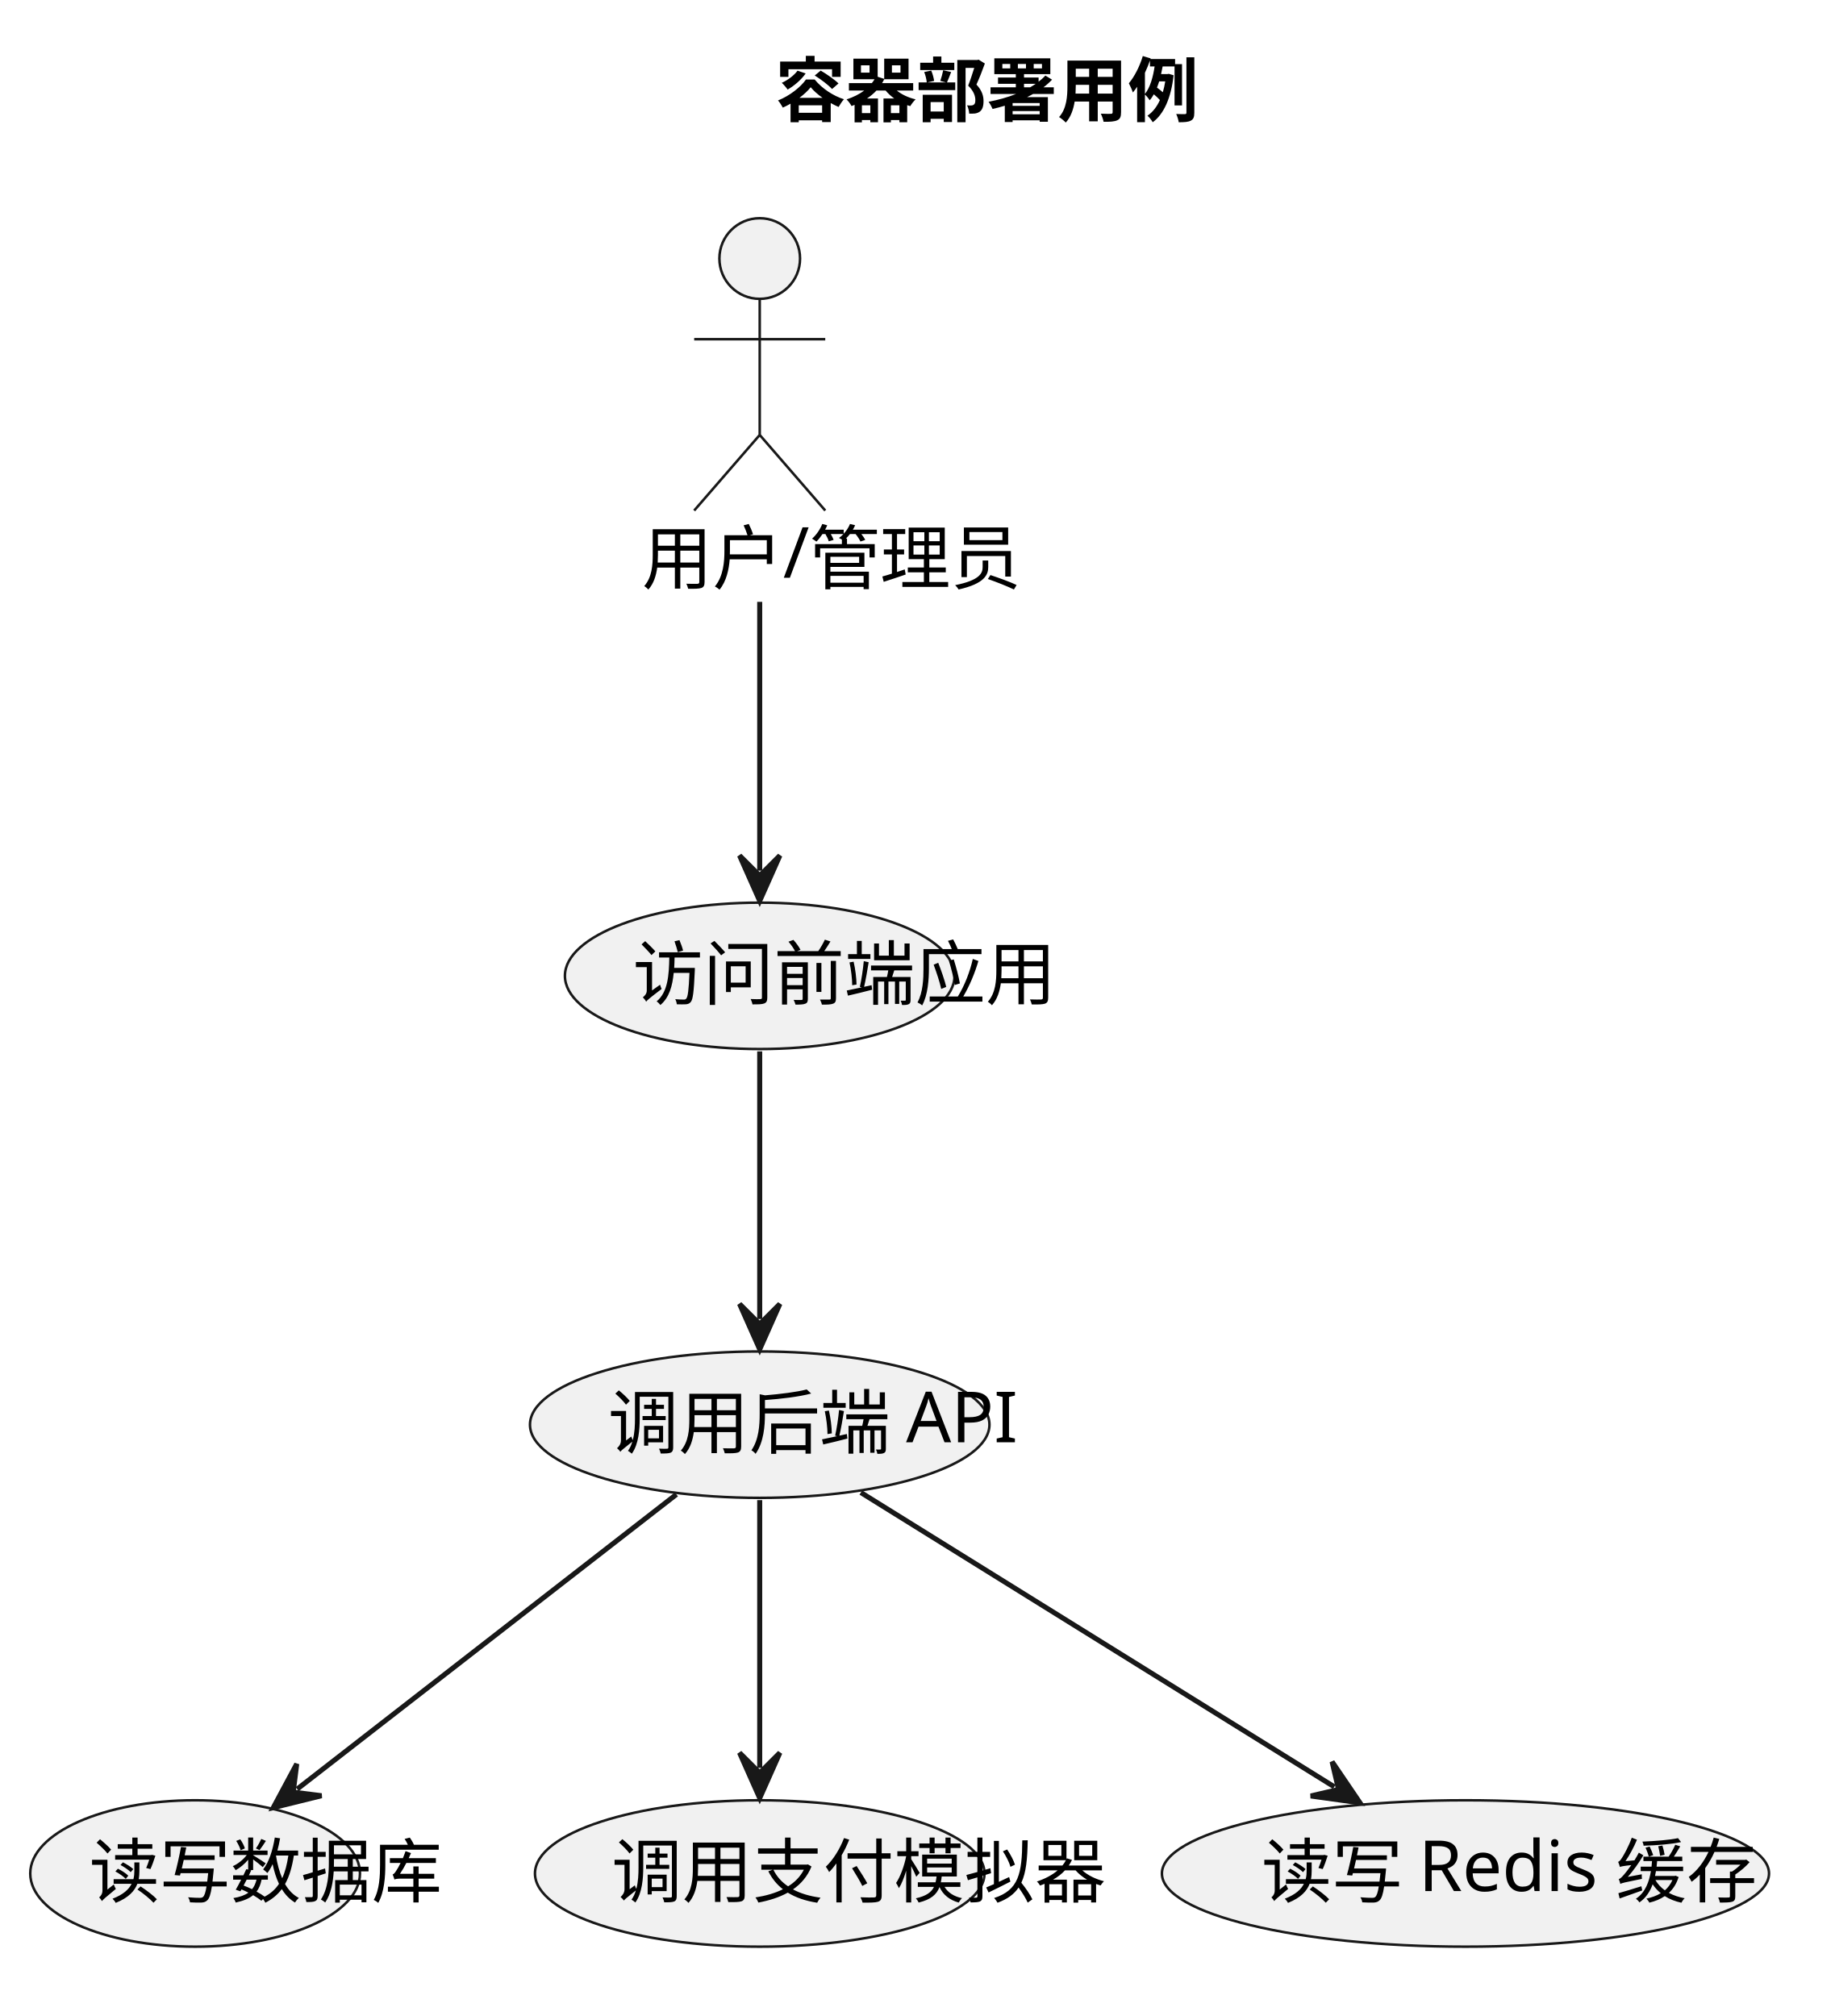
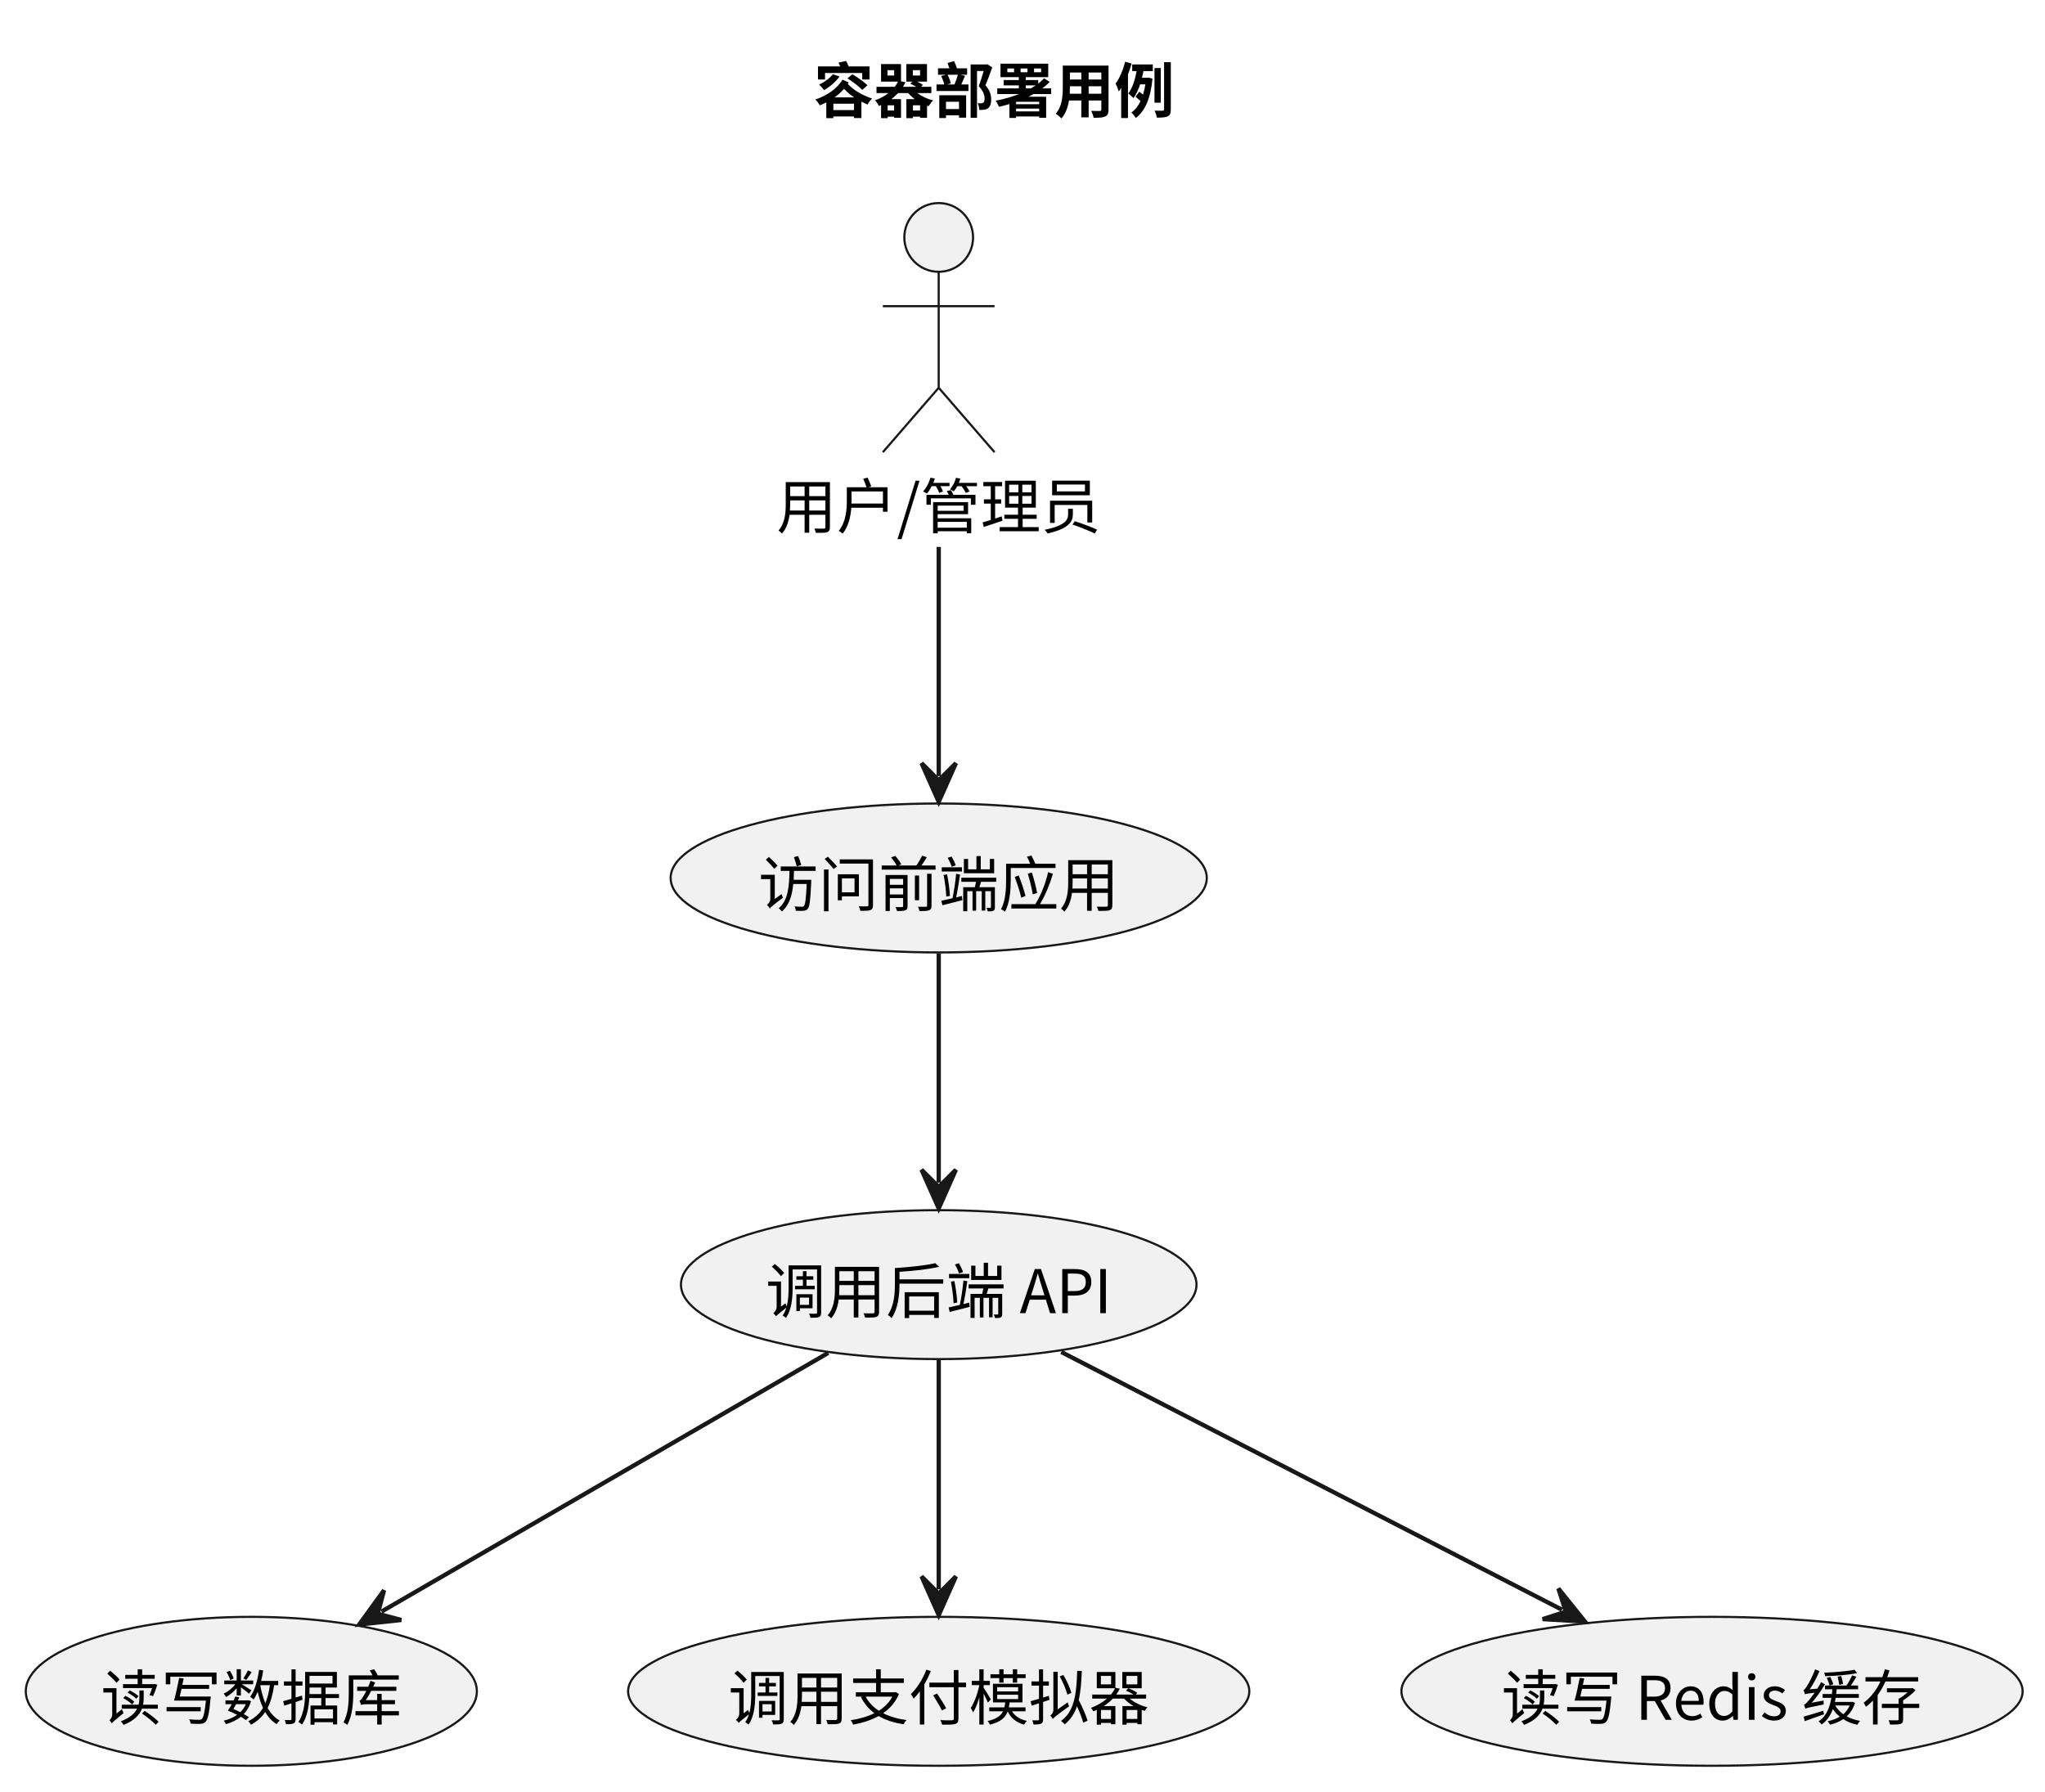
- <svg xmlns="http://www.w3.org/2000/svg" contentStyleType="text/css" data-diagram-type="DESCRIPTION" height="400px" preserveAspectRatio="none" style="width:364px;height:400px;background:#FFFFFF;" version="1.1" viewBox="0 0 364 400" width="364px" zoomAndPan="magnify">
+ <svg xmlns="http://www.w3.org/2000/svg" contentStyleType="text/css" data-diagram-type="DESCRIPTION" height="417px" preserveAspectRatio="none" style="width:476px;height:417px;background:#FFFFFF;" version="1.1" viewBox="0 0 476 417" width="476px" zoomAndPan="magnify">
  <defs />
  <g>
-     <g class="title" data-source-line="1">
-       <text fill="#000000" font-family="sans-serif" font-size="14" font-weight="700" lengthAdjust="spacing" textLength="50.408" x="153.753" y="22.995">容器部署用例</text>
+     <g class="title" data-source-line="3">
+       <text fill="#000000" font-family="Noto Sans CJK SC" font-size="14" font-weight="bold" lengthAdjust="spacing" textLength="84" x="189.396" y="26.24">容器部署用例</text>
    </g>
-     <g class="entity" data-qualified-name="UA" data-source-line="4" id="ent0002">
-       <ellipse cx="150.702" cy="51.297" fill="#F1F1F1" rx="8" ry="8" style="stroke:#181818;stroke-width:0.5;" />
-       <path d="M150.702,59.297 L150.702,86.297 M137.702,67.297 L163.702,67.297 M150.702,86.297 L137.702,101.297 M150.702,86.297 L163.702,101.297" fill="none" style="stroke:#181818;stroke-width:0.5;" />
-       <text fill="#000000" font-family="sans-serif" font-size="14" lengthAdjust="spacing" textLength="46.724" x="127.34" y="115.792">用户/管理员</text>
+     <g class="entity" data-entity="UA" data-source-line="6" data-uid="ent0002" id="entity_UA">
+       <ellipse cx="218.494" cy="55.272" fill="#F1F1F1" rx="8" ry="8" style="stroke:#181818;stroke-width:0.5;" />
+       <path d="M218.494,63.272 L218.494,90.272 M205.494,71.272 L231.494,71.272 M218.494,90.272 L205.494,105.272 M218.494,90.272 L231.494,105.272" fill="none" style="stroke:#181818;stroke-width:0.5;" />
+       <text fill="#000000" font-family="Noto Sans CJK SC" font-size="14" lengthAdjust="spacing" textLength="75.488" x="180.75" y="123.012">用户/管理员</text>
    </g>
-     <g class="entity" data-qualified-name="UC1" data-source-line="6" id="ent0003">
-       <ellipse cx="150.704" cy="193.62" fill="#F1F1F1" rx="38.644" ry="14.524" style="stroke:#181818;stroke-width:0.5;" />
-       <text fill="#000000" font-family="sans-serif" font-size="14" lengthAdjust="spacing" textLength="50.408" x="125.5" y="198.269">访问前端应用</text>
+     <g class="entity" data-entity="UC1" data-source-line="8" data-uid="ent0003" id="entity_UC1">
+       <ellipse cx="218.497" cy="204.386" fill="#F1F1F1" rx="62.397" ry="17.334" style="stroke:#181818;stroke-width:0.5;" />
+       <text fill="#000000" font-family="Noto Sans CJK SC" font-size="14" lengthAdjust="spacing" textLength="84" x="176.497" y="211.022">访问前端应用</text>
    </g>
-     <g class="entity" data-qualified-name="UC2" data-source-line="7" id="ent0004">
-       <ellipse cx="150.701" cy="282.671" fill="#F1F1F1" rx="45.571" ry="14.524" style="stroke:#181818;stroke-width:0.5;" />
-       <text fill="#000000" font-family="sans-serif" font-size="14" lengthAdjust="spacing" textLength="60.204" x="120.599" y="287.319">调用后端 API</text>
+     <g class="entity" data-entity="UC2" data-source-line="9" data-uid="ent0004" id="entity_UC2">
+       <ellipse cx="218.501" cy="299.056" fill="#F1F1F1" rx="60.001" ry="17.334" style="stroke:#181818;stroke-width:0.5;" />
+       <text fill="#000000" font-family="Noto Sans CJK SC" font-size="14" lengthAdjust="spacing" textLength="80.612" x="178.195" y="305.692">调用后端 API</text>
    </g>
-     <g class="entity" data-qualified-name="UC3" data-source-line="8" id="ent0005">
-       <ellipse cx="38.703" cy="371.721" fill="#F1F1F1" rx="32.703" ry="14.524" style="stroke:#181818;stroke-width:0.5;" />
-       <text fill="#000000" font-family="sans-serif" font-size="14" lengthAdjust="spacing" textLength="42.007" x="17.7" y="376.369">读写数据库</text>
+     <g class="entity" data-entity="UC3" data-source-line="10" data-uid="ent0005" id="entity_UC3">
+       <ellipse cx="58.497" cy="393.726" fill="#F1F1F1" rx="52.497" ry="17.334" style="stroke:#181818;stroke-width:0.5;" />
+       <text fill="#000000" font-family="Noto Sans CJK SC" font-size="14" lengthAdjust="spacing" textLength="70" x="23.497" y="400.362">读写数据库</text>
    </g>
-     <g class="entity" data-qualified-name="UC4" data-source-line="9" id="ent0006">
-       <ellipse cx="150.705" cy="371.721" fill="#F1F1F1" rx="44.585" ry="14.524" style="stroke:#181818;stroke-width:0.5;" />
-       <text fill="#000000" font-family="sans-serif" font-size="14" lengthAdjust="spacing" textLength="58.81" x="121.3" y="376.369">调用支付模拟器</text>
+     <g class="entity" data-entity="UC4" data-source-line="11" data-uid="ent0006" id="entity_UC4">
+       <ellipse cx="218.496" cy="393.726" fill="#F1F1F1" rx="72.296" ry="17.334" style="stroke:#181818;stroke-width:0.5;" />
+       <text fill="#000000" font-family="Noto Sans CJK SC" font-size="14" lengthAdjust="spacing" textLength="98" x="169.496" y="400.362">调用支付模拟器</text>
    </g>
-     <g class="entity" data-qualified-name="UC5" data-source-line="10" id="ent0007">
-       <ellipse cx="290.697" cy="371.721" fill="#F1F1F1" rx="60.217" ry="14.524" style="stroke:#181818;stroke-width:0.5;" />
-       <text fill="#000000" font-family="sans-serif" font-size="14" lengthAdjust="spacing" textLength="80.917" x="250.238" y="376.369">读写 Redis 缓存</text>
+     <g class="entity" data-entity="UC5" data-source-line="12" data-uid="ent0007" id="entity_UC5">
+       <ellipse cx="398.496" cy="393.726" fill="#F1F1F1" rx="72.296" ry="17.334" style="stroke:#181818;stroke-width:0.5;" />
+       <text fill="#000000" font-family="Noto Sans CJK SC" font-size="14" lengthAdjust="spacing" textLength="98" x="349.496" y="400.362">读写 Redis 缓存</text>
    </g>
-     <g class="link" data-entity-1="ent0002" data-entity-2="ent0003" data-link-type="dependency" data-source-line="12" id="lnk8">
-       <path d="M150.7,119.417 C150.7,139.857 150.7,157.947 150.7,172.747" fill="none" id="UA-to-UC1" style="stroke:#181818;stroke-width:1;" />
-       <polygon fill="#181818" points="150.7,178.747,154.7,169.747,150.7,173.747,146.7,169.747,150.7,178.747" style="stroke:#181818;stroke-width:1;" />
+     <g class="link" data-entity-1="UA" data-entity-2="UC1" data-source-line="14" data-uid="lnk8" id="link_UA_UC1">
+       <path d="M218.5,127.322 C218.5,147.582 218.5,165.192 218.5,180.662" fill="none" id="UA-to-UC1" style="stroke:#181818;stroke-width:1;" />
+       <polygon fill="#181818" points="218.5,186.662,222.5,177.662,218.5,181.662,214.5,177.662,218.5,186.662" style="stroke:#181818;stroke-width:1;" />
    </g>
-     <g class="link" data-entity-1="ent0003" data-entity-2="ent0004" data-link-type="dependency" data-source-line="13" id="lnk9">
-       <path d="M150.7,208.607 C150.7,224.847 150.7,245.487 150.7,261.717" fill="none" id="UC1-to-UC2" style="stroke:#181818;stroke-width:1;" />
-       <polygon fill="#181818" points="150.7,267.717,154.7,258.717,150.7,262.717,146.7,258.717,150.7,267.717" style="stroke:#181818;stroke-width:1;" />
+     <g class="link" data-entity-1="UC1" data-entity-2="UC2" data-source-line="15" data-uid="lnk9" id="link_UC1_UC2">
+       <path d="M218.5,221.952 C218.5,238.712 218.5,258.492 218.5,275.312" fill="none" id="UC1-to-UC2" style="stroke:#181818;stroke-width:1;" />
+       <polygon fill="#181818" points="218.5,281.312,222.5,272.312,218.5,276.312,214.5,272.312,218.5,281.312" style="stroke:#181818;stroke-width:1;" />
    </g>
-     <g class="link" data-entity-1="ent0004" data-entity-2="ent0005" data-link-type="dependency" data-source-line="14" id="lnk10">
-       <path d="M134.18,296.507 C112.64,313.247 79.978,338.636 58.948,354.976" fill="none" id="UC2-to-UC3" style="stroke:#181818;stroke-width:1;" />
-       <polygon fill="#181818" points="54.21,358.657,63.771,356.293,58.158,355.589,58.863,349.976,54.21,358.657" style="stroke:#181818;stroke-width:1;" />
+     <g class="link" data-entity-1="UC2" data-entity-2="UC3" data-source-line="16" data-uid="lnk10" id="link_UC2_UC3">
+       <path d="M192.79,314.942 C162.76,332.332 118.582,357.914 88.802,375.164" fill="none" id="UC2-to-UC3" style="stroke:#181818;stroke-width:1;" />
+       <polygon fill="#181818" points="83.61,378.172,93.403,377.122,87.937,375.666,89.393,370.2,83.61,378.172" style="stroke:#181818;stroke-width:1;" />
    </g>
-     <g class="link" data-entity-1="ent0004" data-entity-2="ent0006" data-link-type="dependency" data-source-line="15" id="lnk11">
-       <path d="M150.7,297.647 C150.7,313.897 150.7,334.537 150.7,350.767" fill="none" id="UC2-to-UC4" style="stroke:#181818;stroke-width:1;" />
-       <polygon fill="#181818" points="150.7,356.767,154.7,347.767,150.7,351.767,146.7,347.767,150.7,356.767" style="stroke:#181818;stroke-width:1;" />
+     <g class="link" data-entity-1="UC2" data-entity-2="UC4" data-source-line="17" data-uid="lnk11" id="link_UC2_UC4">
+       <path d="M218.5,316.612 C218.5,333.382 218.5,353.162 218.5,369.982" fill="none" id="UC2-to-UC4" style="stroke:#181818;stroke-width:1;" />
+       <polygon fill="#181818" points="218.5,375.982,222.5,366.982,218.5,370.982,214.5,366.982,218.5,375.982" style="stroke:#181818;stroke-width:1;" />
    </g>
-     <g class="link" data-entity-1="ent0004" data-entity-2="ent0007" data-link-type="dependency" data-source-line="16" id="lnk12">
-       <path d="M170.76,296.137 C197.07,312.497 237.935,337.898 264.675,354.528" fill="none" id="UC2-to-UC5" style="stroke:#181818;stroke-width:1;" />
-       <polygon fill="#181818" points="269.77,357.697,264.24,349.547,265.524,355.056,260.015,356.341,269.77,357.697" style="stroke:#181818;stroke-width:1;" />
+     <g class="link" data-entity-1="UC2" data-entity-2="UC5" data-source-line="18" data-uid="lnk12" id="link_UC2_UC5">
+       <path d="M247.02,314.732 C280.33,331.882 329.815,357.367 363.575,374.737" fill="none" id="UC2-to-UC5" style="stroke:#181818;stroke-width:1;" />
+       <polygon fill="#181818" points="368.91,377.482,362.737,369.808,364.464,375.194,359.077,376.921,368.91,377.482" style="stroke:#181818;stroke-width:1;" />
    </g>
  </g>
</svg>
